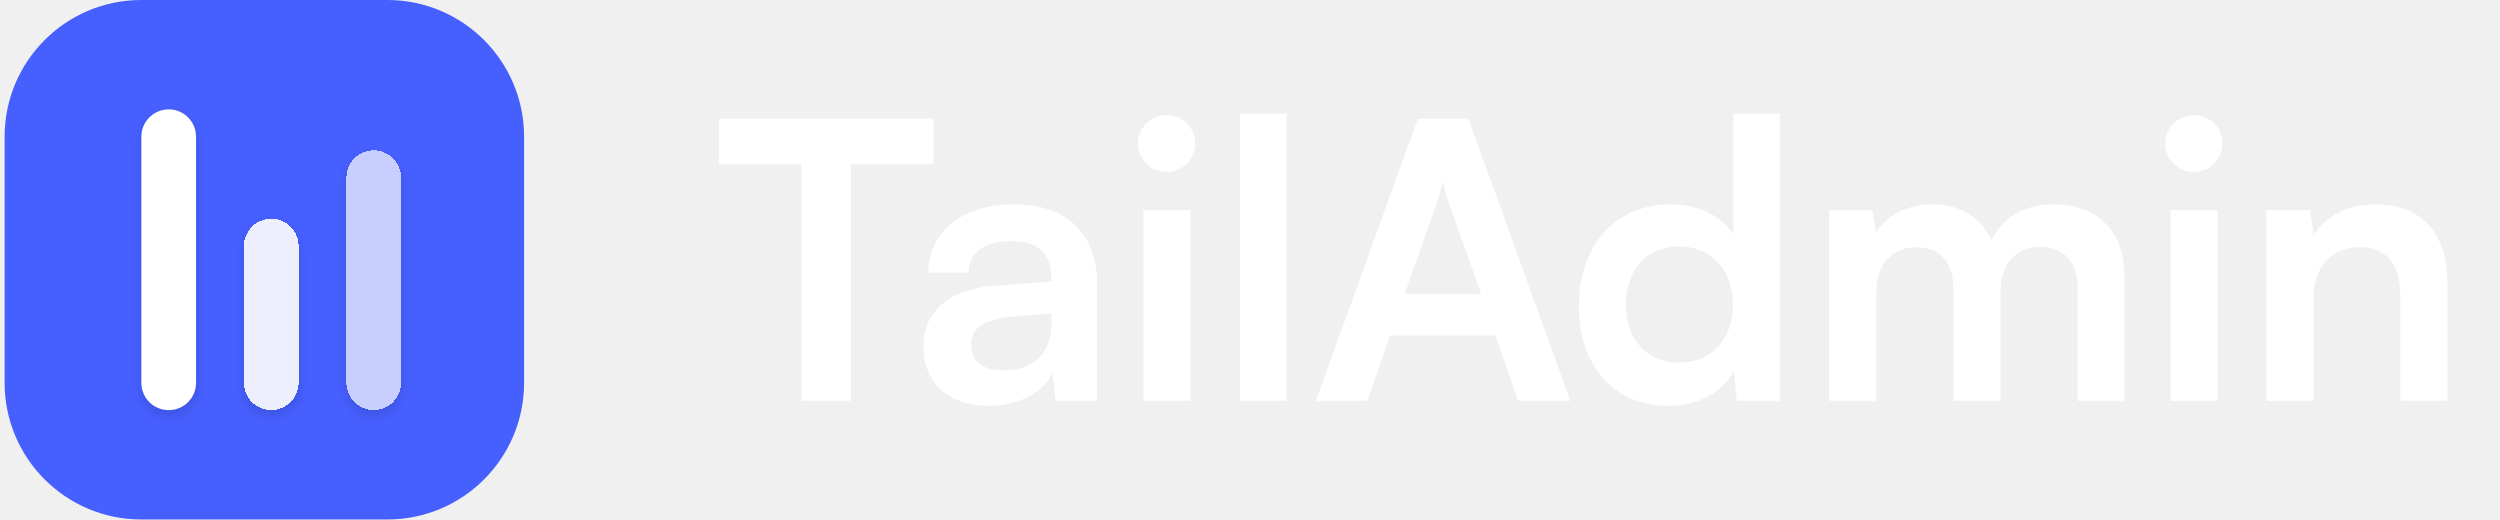
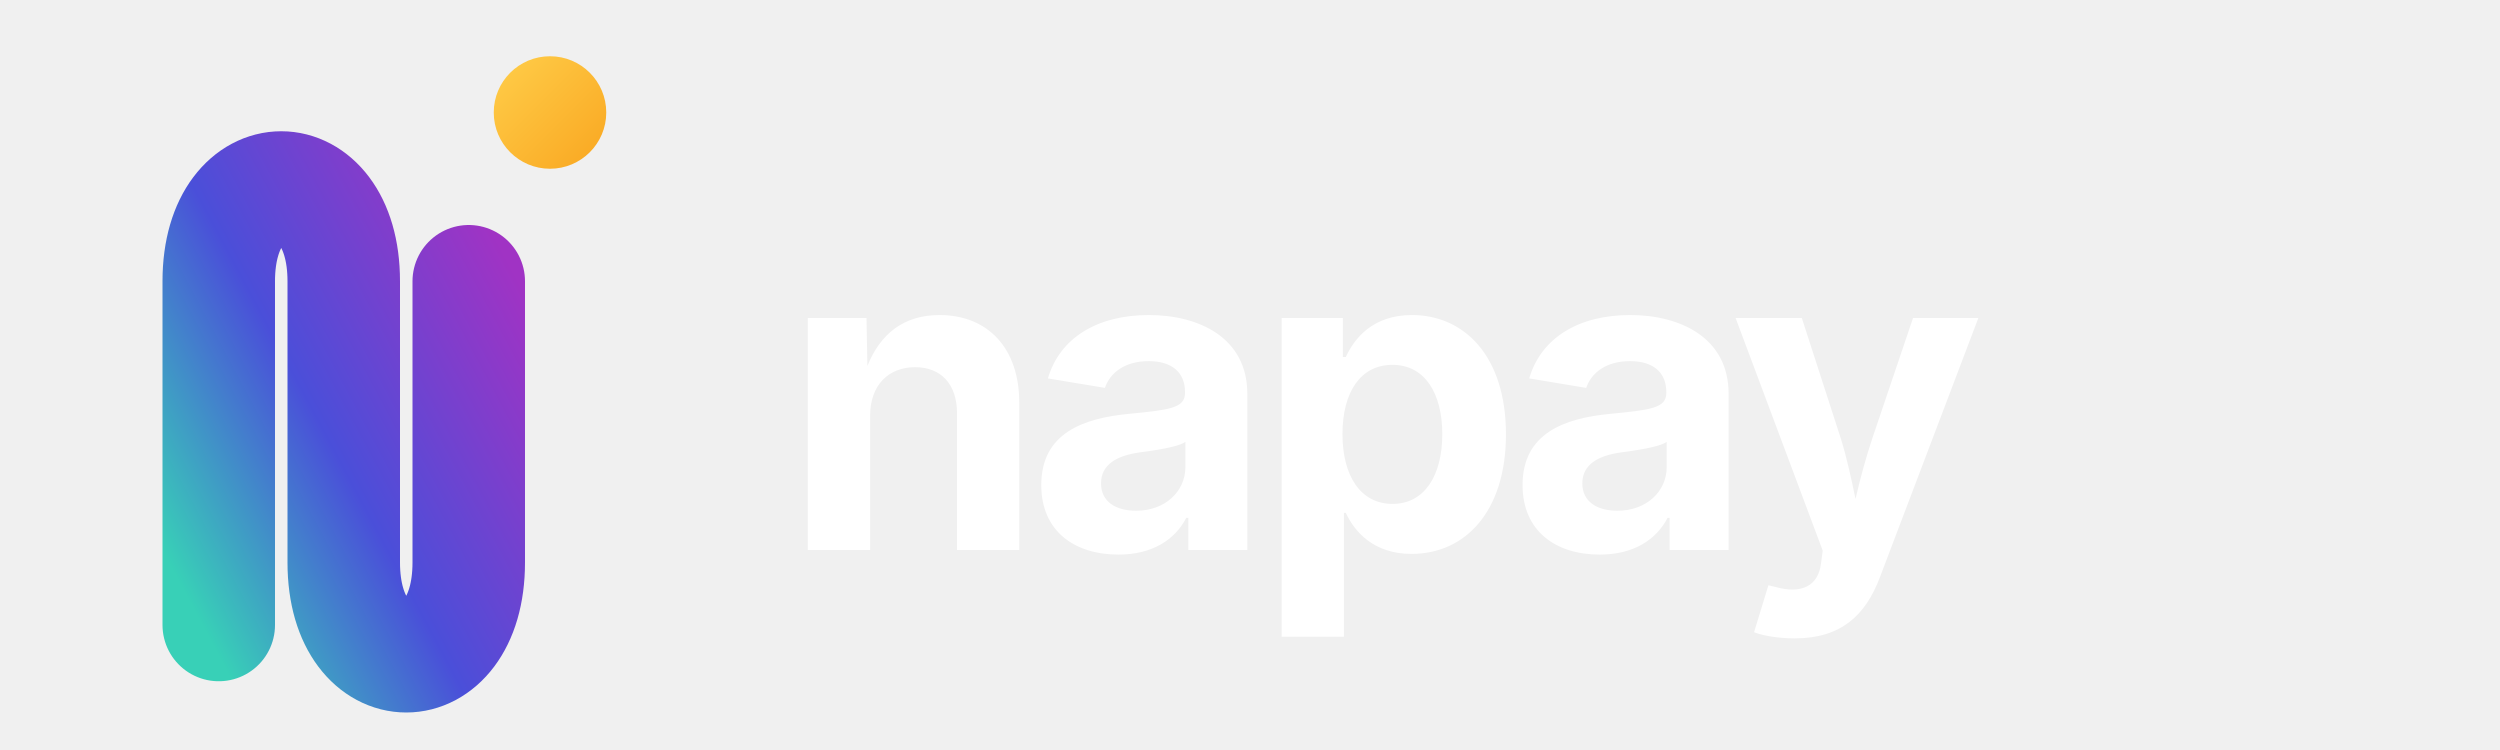
- <svg xmlns="http://www.w3.org/2000/svg" width="231" height="48" viewBox="0 0 231 48" fill="none">
-   <path d="M0.426 12.632C0.426 5.655 6.081 0 13.057 0H35.794C42.77 0 48.426 5.655 48.426 12.632V35.368C48.426 42.345 42.77 48 35.794 48H13.057C6.081 48 0.426 42.345 0.426 35.368V12.632Z" fill="#465FFF" />
-   <g filter="url(#filter0_d_3903_56743)">
-     <path d="M13.062 12.632C13.062 11.237 14.193 10.106 15.588 10.106C16.983 10.106 18.114 11.237 18.114 12.632V35.369C18.114 36.764 16.983 37.895 15.588 37.895C14.193 37.895 13.062 36.764 13.062 35.369V12.632Z" fill="white" />
-   </g>
-   <g filter="url(#filter1_d_3903_56743)">
-     <path d="M22.539 22.735C22.539 21.34 23.67 20.209 25.065 20.209C26.461 20.209 27.592 21.34 27.592 22.735V35.367C27.592 36.762 26.461 37.893 25.065 37.893C23.67 37.893 22.539 36.762 22.539 35.367V22.735Z" fill="white" fill-opacity="0.9" shape-rendering="crispEdges" />
-   </g>
-   <g filter="url(#filter2_d_3903_56743)">
-     <path d="M32.008 16.419C32.008 15.024 33.139 13.893 34.534 13.893C35.929 13.893 37.06 15.024 37.06 16.419V35.366C37.06 36.761 35.929 37.893 34.534 37.893C33.139 37.893 32.008 36.761 32.008 35.366V16.419Z" fill="white" fill-opacity="0.7" shape-rendering="crispEdges" />
-   </g>
-   <path d="M66.426 15.172H74.058V37.036H78.624V15.172H86.257V10.964H66.426V15.172Z" fill="white" />
-   <path d="M91.352 37.5C94.098 37.5 96.488 36.252 97.237 34.433L97.558 37.036H101.375V26.336C101.375 21.45 98.45 18.882 93.706 18.882C88.927 18.882 85.788 21.378 85.788 25.195H89.497C89.497 23.34 90.924 22.27 93.492 22.27C95.704 22.27 97.13 23.233 97.13 25.623V26.015L91.851 26.407C87.678 26.729 85.324 28.762 85.324 32.007C85.324 35.324 87.607 37.5 91.352 37.5ZM92.779 34.219C90.817 34.219 89.747 33.434 89.747 31.829C89.747 30.402 90.781 29.511 93.492 29.261L97.166 28.976V29.903C97.166 32.614 95.454 34.219 92.779 34.219Z" fill="white" />
-   <path d="M107.825 15.886C109.252 15.886 110.429 14.709 110.429 13.246C110.429 11.784 109.252 10.643 107.825 10.643C106.327 10.643 105.15 11.784 105.15 13.246C105.15 14.709 106.327 15.886 107.825 15.886ZM105.649 37.036H110.001V19.417H105.649V37.036Z" fill="white" />
-   <path d="M118.883 37.036V10.5H114.568V37.036H118.883Z" fill="white" />
-   <path d="M126.337 37.036L128.441 31.009H138.179L140.283 37.036H145.098L135.682 10.964H131.009L121.593 37.036H126.337ZM132.757 18.739C133.007 18.026 133.221 17.241 133.328 16.742C133.399 17.277 133.649 18.061 133.863 18.739L136.859 27.157H129.797L132.757 18.739Z" fill="white" />
-   <path d="M154.165 37.5C156.84 37.5 159.122 36.323 160.192 34.29L160.478 37.036H164.472V10.5H160.157V21.664C159.051 19.916 156.875 18.882 154.414 18.882C149.1 18.882 145.89 22.805 145.89 28.298C145.89 33.755 149.064 37.5 154.165 37.5ZM155.128 33.505C152.096 33.505 150.241 31.294 150.241 28.155C150.241 25.017 152.096 22.77 155.128 22.77C158.159 22.77 160.121 24.981 160.121 28.155C160.121 31.33 158.159 33.505 155.128 33.505Z" fill="white" />
-   <path d="M173.359 37.036V27.049C173.359 24.196 175.035 22.841 177.104 22.841C179.172 22.841 180.492 24.16 180.492 26.622V37.036H184.843V27.049C184.843 24.16 186.448 22.805 188.553 22.805C190.621 22.805 191.977 24.125 191.977 26.657V37.036H196.292V25.516C196.292 21.45 193.938 18.882 189.658 18.882C186.983 18.882 184.915 20.201 184.023 22.235C183.096 20.201 181.241 18.882 178.566 18.882C176.034 18.882 174.25 20.023 173.359 21.485L173.002 19.417H169.007V37.036H173.359Z" fill="white" />
-   <path d="M202.74 15.886C204.167 15.886 205.344 14.709 205.344 13.246C205.344 11.784 204.167 10.643 202.74 10.643C201.242 10.643 200.065 11.784 200.065 13.246C200.065 14.709 201.242 15.886 202.74 15.886ZM200.564 37.036H204.916V19.417H200.564V37.036Z" fill="white" />
-   <path d="M213.763 37.036V27.549C213.763 24.695 215.403 22.841 218.078 22.841C220.325 22.841 221.788 24.267 221.788 27.228V37.036H226.139V26.194C226.139 21.628 223.856 18.882 219.434 18.882C217.044 18.882 214.904 19.916 213.798 21.7L213.442 19.417H209.411V37.036H213.763Z" fill="white" />
+ <svg xmlns="http://www.w3.org/2000/svg" width="400" height="120" viewBox="0 0 400 120">
  <defs>
-     <filter id="filter0_d_3903_56743" x="12.062" y="9.606" width="7.053" height="29.79" filterUnits="userSpaceOnUse" color-interpolation-filters="sRGB">
-       <feFlood flood-opacity="0" result="BackgroundImageFix" />
-       <feColorMatrix in="SourceAlpha" type="matrix" values="0 0 0 0 0 0 0 0 0 0 0 0 0 0 0 0 0 0 127 0" result="hardAlpha" />
-       <feOffset dy="0.5" />
-       <feGaussianBlur stdDeviation="0.5" />
-       <feComposite in2="hardAlpha" operator="out" />
-       <feColorMatrix type="matrix" values="0 0 0 0 0 0 0 0 0 0 0 0 0 0 0 0 0 0 0.12 0" />
-       <feBlend mode="normal" in2="BackgroundImageFix" result="effect1_dropShadow_3903_56743" />
-       <feBlend mode="normal" in="SourceGraphic" in2="effect1_dropShadow_3903_56743" result="shape" />
-     </filter>
-     <filter id="filter1_d_3903_56743" x="21.539" y="19.709" width="7.053" height="19.684" filterUnits="userSpaceOnUse" color-interpolation-filters="sRGB">
-       <feFlood flood-opacity="0" result="BackgroundImageFix" />
-       <feColorMatrix in="SourceAlpha" type="matrix" values="0 0 0 0 0 0 0 0 0 0 0 0 0 0 0 0 0 0 127 0" result="hardAlpha" />
-       <feOffset dy="0.5" />
-       <feGaussianBlur stdDeviation="0.5" />
-       <feComposite in2="hardAlpha" operator="out" />
-       <feColorMatrix type="matrix" values="0 0 0 0 0 0 0 0 0 0 0 0 0 0 0 0 0 0 0.12 0" />
-       <feBlend mode="normal" in2="BackgroundImageFix" result="effect1_dropShadow_3903_56743" />
-       <feBlend mode="normal" in="SourceGraphic" in2="effect1_dropShadow_3903_56743" result="shape" />
-     </filter>
-     <filter id="filter2_d_3903_56743" x="31.008" y="13.393" width="7.053" height="26" filterUnits="userSpaceOnUse" color-interpolation-filters="sRGB">
-       <feFlood flood-opacity="0" result="BackgroundImageFix" />
-       <feColorMatrix in="SourceAlpha" type="matrix" values="0 0 0 0 0 0 0 0 0 0 0 0 0 0 0 0 0 0 127 0" result="hardAlpha" />
-       <feOffset dy="0.5" />
-       <feGaussianBlur stdDeviation="0.5" />
-       <feComposite in2="hardAlpha" operator="out" />
-       <feColorMatrix type="matrix" values="0 0 0 0 0 0 0 0 0 0 0 0 0 0 0 0 0 0 0.12 0" />
-       <feBlend mode="normal" in2="BackgroundImageFix" result="effect1_dropShadow_3903_56743" />
-       <feBlend mode="normal" in="SourceGraphic" in2="effect1_dropShadow_3903_56743" result="shape" />
-     </filter>
+     <linearGradient id="n_grad" x1="0%" y1="100%" x2="100%" y2="0%">
+       <stop offset="0%" style="stop-color:#38D0B7" />
+       <stop offset="45%" style="stop-color:#4A4FD9" />
+       <stop offset="100%" style="stop-color:#A033C4" />
+     </linearGradient>
+     <linearGradient id="dot_grad" x1="0%" y1="0%" x2="100%" y2="100%">
+       <stop offset="0%" style="stop-color:#FFCE4A" />
+       <stop offset="100%" style="stop-color:#F9A620" />
+     </linearGradient>
  </defs>
+   <path d="M35 100 V45 C35 25 55 25 55 45 V90 C55 110 75 110 75 90 V45" fill="none" stroke="url(#n_grad)" stroke-width="18" stroke-linecap="round" stroke-linejoin="round" />
+   <circle cx="88" cy="18" r="9" fill="url(#dot_grad)" />
+   <text x="125" y="88" style="font-family: 'Inter', 'Montserrat', 'Segoe UI', Arial, sans-serif;                 font-weight: 700;                 font-size: 68px;                 fill: #ffffff;                 letter-spacing: -3px;">napay</text>
</svg>
